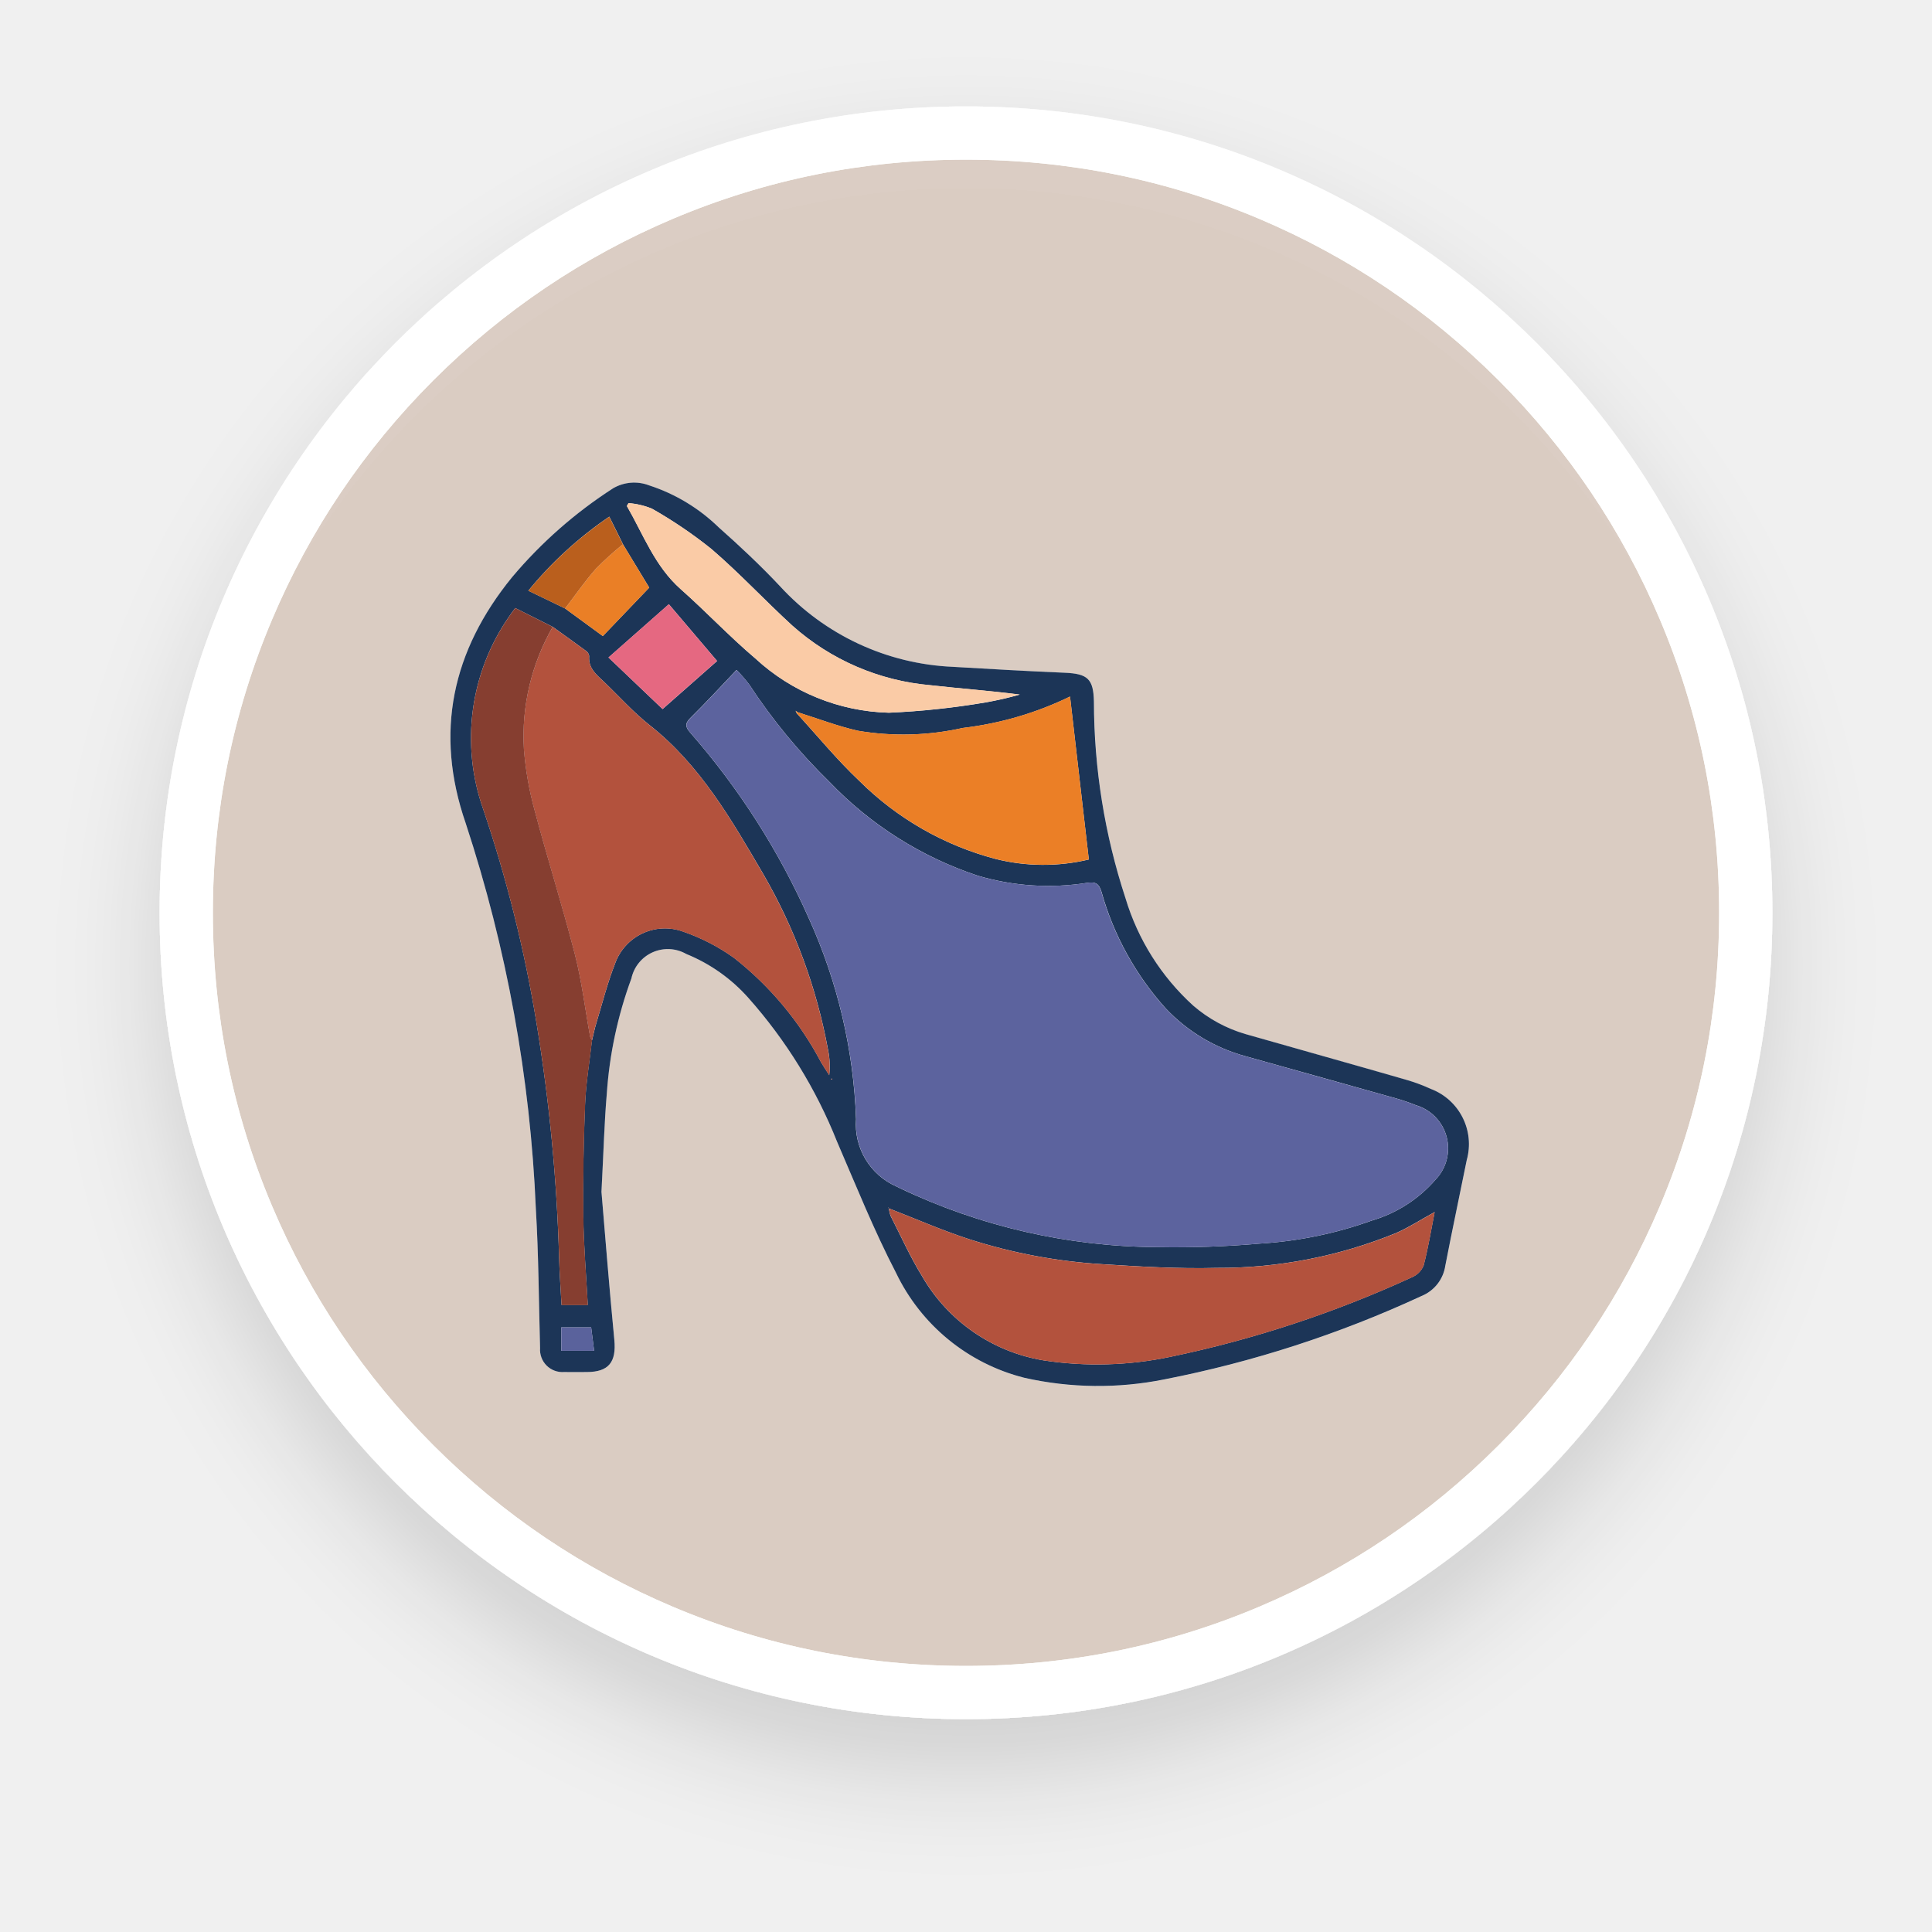
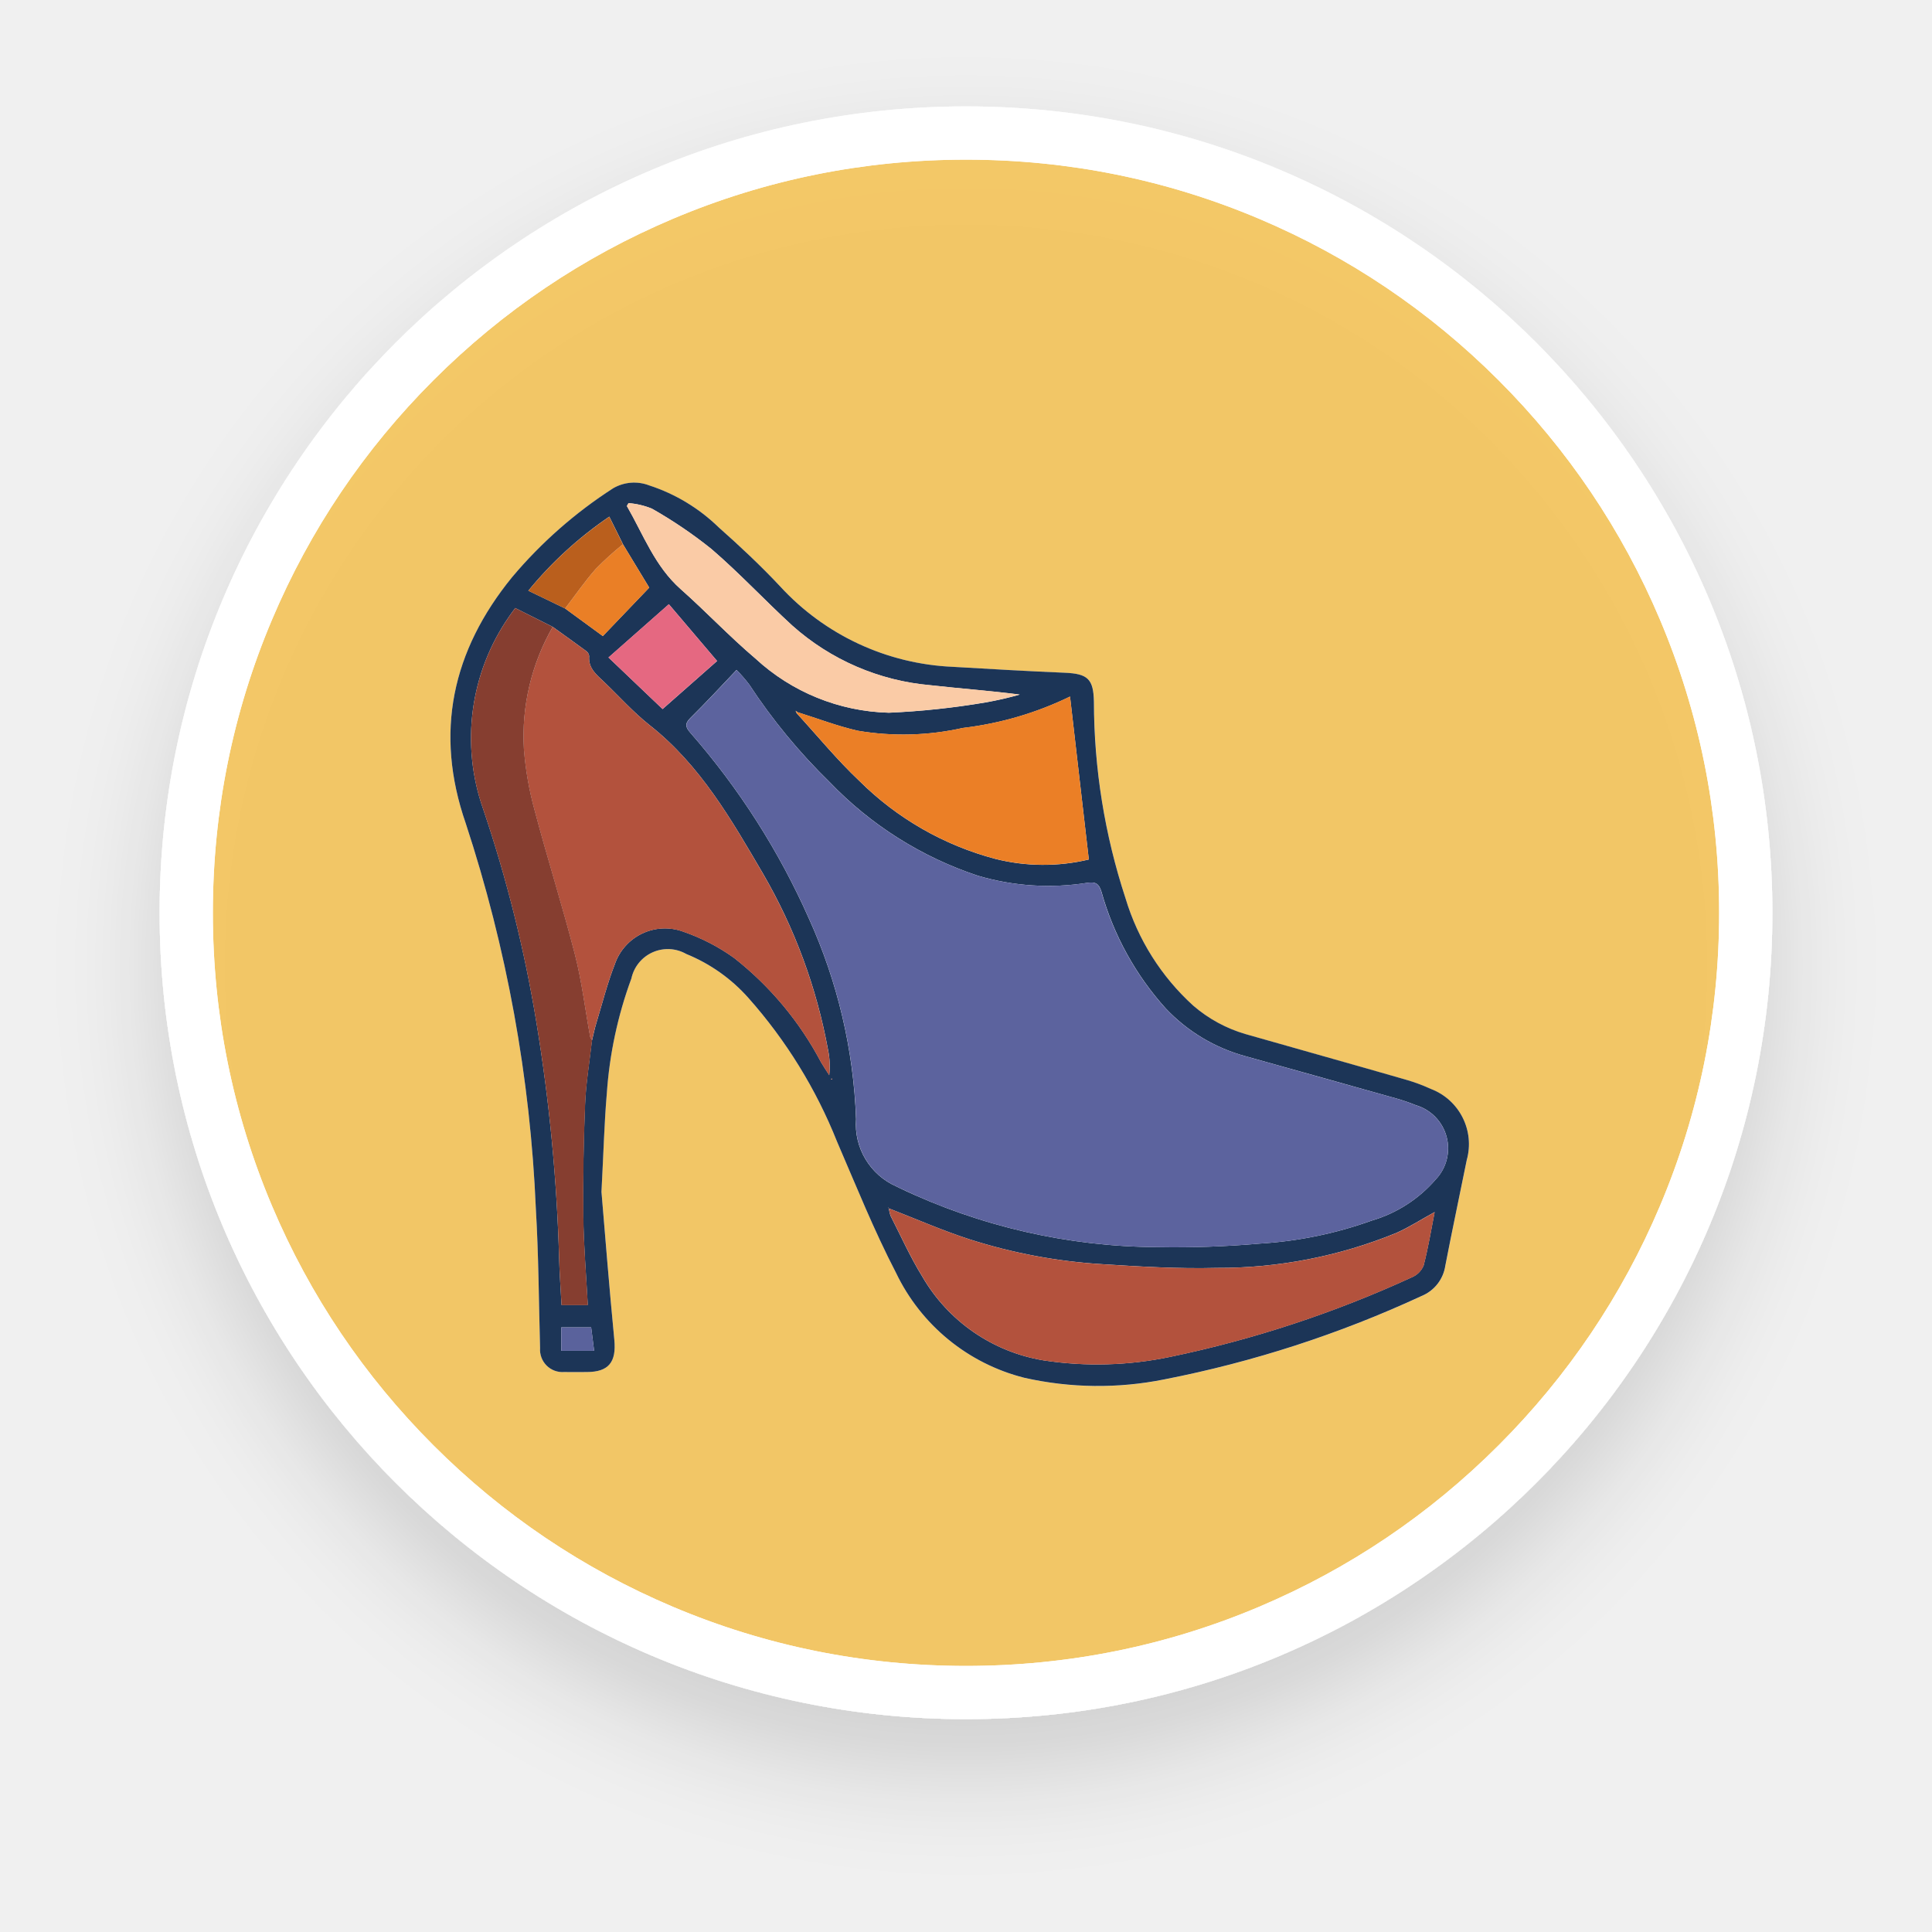
<svg xmlns="http://www.w3.org/2000/svg" width="108.914" height="108.914" viewBox="0 0 108.914 108.914">
  <defs>
-     <filter id="a" x="0" y="0" width="108.914" height="108.914" filterUnits="userSpaceOnUse">
+     <filter id="Trazado_874925" x="0" y="0" width="108.914" height="108.914" filterUnits="userSpaceOnUse">
      <feOffset dy="3" input="SourceAlpha" />
-       <feGaussianBlur stdDeviation="3" result="b" />
+       <feGaussianBlur stdDeviation="3" result="blur" />
      <feFlood flood-opacity="0.161" />
-       <feComposite operator="in" in2="b" />
+       <feComposite operator="in" in2="blur" />
      <feComposite in="SourceGraphic" />
    </filter>
-     <clipPath id="c">
-       <rect width="60" height="60" fill="none" />
+     <clipPath id="clip-path">
+       <rect id="Rectángulo_405411" data-name="Rectángulo 405411" width="60" height="60" fill="none" />
    </clipPath>
  </defs>
-   <g transform="translate(-799.5 -2534.157)">
-     <g transform="translate(0 587.946)">
-       <g transform="translate(808.5 1952.211)">
-         <g transform="matrix(1, 0, 0, 1, -9, -6)" filter="url(#a)">
-           <g transform="translate(9 6)" fill="#d8cabd" opacity="0.859">
-             <path d="M 45.457 89.414 C 39.522 89.414 33.766 88.252 28.347 85.96 C 23.113 83.746 18.412 80.577 14.375 76.539 C 10.337 72.502 7.168 67.801 4.954 62.567 C 2.662 57.149 1.5 51.392 1.5 45.457 C 1.5 39.522 2.662 33.766 4.954 28.347 C 7.168 23.113 10.337 18.412 14.375 14.375 C 18.412 10.337 23.113 7.168 28.347 4.954 C 33.766 2.662 39.522 1.5 45.457 1.5 C 51.392 1.5 57.148 2.662 62.566 4.954 C 67.8 7.168 72.502 10.337 76.539 14.375 C 80.576 18.412 83.746 23.113 85.96 28.347 C 88.252 33.766 89.414 39.522 89.414 45.457 C 89.414 51.392 88.252 57.149 85.96 62.567 C 83.746 67.801 80.576 72.502 76.539 76.539 C 72.502 80.577 67.8 83.746 62.566 85.96 C 57.148 88.252 51.392 89.414 45.457 89.414 Z" stroke="none" />
+   <g id="Grupo_1178155" data-name="Grupo 1178155" transform="translate(-799.5 -2534.157)">
+     <g id="Grupo_1111316" data-name="Grupo 1111316" transform="translate(0 587.946)">
+       <g id="Grupo_1109835" data-name="Grupo 1109835">
+         <g id="Grupo_1107913" data-name="Grupo 1107913" transform="translate(808.5 1952.211)">
+           <g transform="matrix(1, 0, 0, 1, -9, -6)" filter="url(#Trazado_874925)">
+             <g id="Trazado_874925-2" data-name="Trazado 874925" transform="translate(9 6)" fill="#f4c251" opacity="0.859">
+               <path d="M 45.457 89.414 C 39.522 89.414 33.766 88.252 28.347 85.96 C 23.113 83.746 18.412 80.577 14.375 76.539 C 10.337 72.502 7.168 67.801 4.954 62.567 C 2.662 57.149 1.5 51.392 1.5 45.457 C 1.5 39.522 2.662 33.766 4.954 28.347 C 7.168 23.113 10.337 18.412 14.375 14.375 C 18.412 10.337 23.113 7.168 28.347 4.954 C 33.766 2.662 39.522 1.5 45.457 1.5 C 51.392 1.5 57.148 2.662 62.566 4.954 C 67.8 7.168 72.502 10.337 76.539 14.375 C 80.576 18.412 83.746 23.113 85.96 28.347 C 88.252 33.766 89.414 39.522 89.414 45.457 C 89.414 51.392 88.252 57.149 85.96 62.567 C 83.746 67.801 80.576 72.502 76.539 76.539 C 72.502 80.577 67.8 83.746 62.566 85.96 C 57.148 88.252 51.392 89.414 45.457 89.414 Z" stroke="none" />
+               <path d="M 45.457 3 C 39.724 3 34.164 4.122 28.932 6.335 C 23.876 8.473 19.335 11.535 15.435 15.435 C 11.535 19.335 8.473 23.876 6.335 28.932 C 4.122 34.164 3 39.724 3 45.457 C 3 51.19 4.122 56.75 6.335 61.982 C 8.473 67.038 11.535 71.579 15.435 75.479 C 19.335 79.379 23.876 82.441 28.932 84.579 C 34.164 86.792 39.724 87.914 45.457 87.914 C 51.19 87.914 56.75 86.792 61.982 84.579 C 67.037 82.441 71.578 79.379 75.478 75.479 C 79.378 71.579 82.44 67.038 84.578 61.982 C 86.791 56.75 87.914 51.19 87.914 45.457 C 87.914 39.724 86.791 34.164 84.578 28.932 C 82.44 23.876 79.378 19.335 75.478 15.435 C 71.578 11.535 67.037 8.473 61.982 6.335 C 56.75 4.122 51.19 3 45.457 3 M 45.457 0 C 70.562 0 90.914 20.352 90.914 45.457 L 90.914 45.457 C 90.914 70.562 70.562 90.914 45.457 90.914 C 20.352 90.914 0 70.562 0 45.457 L 0 45.457 C 0 20.352 20.352 0 45.457 0 Z" stroke="none" fill="#fff" />
+             </g>
+           </g>
+           <g id="Trazado_874923" data-name="Trazado 874923" transform="translate(0 0)" fill="none">
+             <path d="M45.457,0A45.457,45.457,0,0,1,90.914,45.457h0A45.457,45.457,0,0,1,0,45.457H0A45.457,45.457,0,0,1,45.457,0Z" stroke="none" />
            <path d="M 45.457 3 C 39.724 3 34.164 4.122 28.932 6.335 C 23.876 8.473 19.335 11.535 15.435 15.435 C 11.535 19.335 8.473 23.876 6.335 28.932 C 4.122 34.164 3 39.724 3 45.457 C 3 51.19 4.122 56.75 6.335 61.982 C 8.473 67.038 11.535 71.579 15.435 75.479 C 19.335 79.379 23.876 82.441 28.932 84.579 C 34.164 86.792 39.724 87.914 45.457 87.914 C 51.19 87.914 56.75 86.792 61.982 84.579 C 67.037 82.441 71.578 79.379 75.478 75.479 C 79.378 71.579 82.44 67.038 84.578 61.982 C 86.791 56.75 87.914 51.19 87.914 45.457 C 87.914 39.724 86.791 34.164 84.578 28.932 C 82.44 23.876 79.378 19.335 75.478 15.435 C 71.578 11.535 67.037 8.473 61.982 6.335 C 56.75 4.122 51.19 3 45.457 3 M 45.457 0 C 70.562 0 90.914 20.352 90.914 45.457 L 90.914 45.457 C 90.914 70.562 70.562 90.914 45.457 90.914 C 20.352 90.914 0 70.562 0 45.457 L 0 45.457 C 0 20.352 20.352 0 45.457 0 Z" stroke="none" fill="#fff" />
          </g>
        </g>
-         <g transform="translate(0 0)" fill="none">
-           <path d="M45.457,0A45.457,45.457,0,0,1,90.914,45.457h0A45.457,45.457,0,0,1,0,45.457H0A45.457,45.457,0,0,1,45.457,0Z" stroke="none" />
-           <path d="M 45.457 3 C 39.724 3 34.164 4.122 28.932 6.335 C 23.876 8.473 19.335 11.535 15.435 15.435 C 11.535 19.335 8.473 23.876 6.335 28.932 C 4.122 34.164 3 39.724 3 45.457 C 3 51.19 4.122 56.75 6.335 61.982 C 8.473 67.038 11.535 71.579 15.435 75.479 C 19.335 79.379 23.876 82.441 28.932 84.579 C 34.164 86.792 39.724 87.914 45.457 87.914 C 51.19 87.914 56.75 86.792 61.982 84.579 C 67.037 82.441 71.578 79.379 75.478 75.479 C 79.378 71.579 82.44 67.038 84.578 61.982 C 86.791 56.75 87.914 51.19 87.914 45.457 C 87.914 39.724 86.791 34.164 84.578 28.932 C 82.44 23.876 79.378 19.335 75.478 15.435 C 71.578 11.535 67.037 8.473 61.982 6.335 C 56.75 4.122 51.19 3 45.457 3 M 45.457 0 C 70.562 0 90.914 20.352 90.914 45.457 L 90.914 45.457 C 90.914 70.562 70.562 90.914 45.457 90.914 C 20.352 90.914 0 70.562 0 45.457 L 0 45.457 C 0 20.352 20.352 0 45.457 0 Z" stroke="none" fill="#fff" />
-         </g>
      </g>
    </g>
-     <g transform="translate(823.635 2556.897)">
-       <g clip-path="url(#c)">
-         <path d="M60,60h0ZM9.771,44.432c.117-2.251.157-3.889.3-5.518a23.292,23.292,0,0,1,1.384-6.487,2.1,2.1,0,0,1,3.1-1.383,9.426,9.426,0,0,1,3.5,2.475,27.492,27.492,0,0,1,5,8.107c1.072,2.478,2.079,4.995,3.321,7.388a11.012,11.012,0,0,0,7.236,5.922,18.921,18.921,0,0,0,7.89.091,63.538,63.538,0,0,0,14.5-4.7,2.191,2.191,0,0,0,1.344-1.71c.383-1.987.8-3.966,1.206-5.949a3.327,3.327,0,0,0-2.015-4.011,10.128,10.128,0,0,0-1.42-.527c-3.008-.863-6.022-1.708-9.032-2.568a7.878,7.878,0,0,1-2.951-1.606,13.352,13.352,0,0,1-3.817-6.05A35.67,35.67,0,0,1,37.539,16.82c-.026-1.284-.349-1.578-1.648-1.632-2.1-.087-4.2-.211-6.3-.333a14.02,14.02,0,0,1-9.751-4.547c-1.093-1.162-2.262-2.26-3.457-3.319A10.108,10.108,0,0,0,12.46,4.627a2.349,2.349,0,0,0-2.031.163,25.433,25.433,0,0,0-5.685,5C1.35,13.942.347,18.558,2.118,23.669A80.526,80.526,0,0,1,6.075,45.424c.154,2.606.163,5.22.237,7.831a1.262,1.262,0,0,0,1.352,1.351c.428.01.857,0,1.286,0,1.238,0,1.668-.569,1.547-1.817-.288-2.985-.522-5.974-.726-8.359" fill="#fff" />
-         <path d="M9.771,44.432c.2,2.384.437,5.374.726,8.359.12,1.248-.309,1.813-1.547,1.816-.429,0-.858.009-1.287,0a1.264,1.264,0,0,1-1.352-1.352c-.073-2.61-.082-5.224-.237-7.83A80.486,80.486,0,0,0,2.118,23.669C.347,18.557,1.349,13.942,4.743,9.786a25.442,25.442,0,0,1,5.686-5,2.356,2.356,0,0,1,2.031-.163,10.094,10.094,0,0,1,3.918,2.363c1.195,1.059,2.365,2.156,3.457,3.319a14.028,14.028,0,0,0,9.751,4.547c2.1.122,4.2.246,6.3.333,1.3.054,1.622.348,1.648,1.632A35.675,35.675,0,0,0,39.315,27.9a13.355,13.355,0,0,0,3.816,6.05,7.882,7.882,0,0,0,2.952,1.606c3.009.86,6.023,1.7,9.032,2.568a10.124,10.124,0,0,1,1.42.526,3.329,3.329,0,0,1,2.015,4.012c-.4,1.983-.823,3.962-1.207,5.949A2.188,2.188,0,0,1,56,50.322a63.447,63.447,0,0,1-14.5,4.7,18.926,18.926,0,0,1-7.891-.091,11.006,11.006,0,0,1-7.235-5.922c-1.243-2.392-2.249-4.909-3.321-7.388a27.529,27.529,0,0,0-5-8.106,9.43,9.43,0,0,0-3.5-2.475,2.1,2.1,0,0,0-3.095,1.383,23.323,23.323,0,0,0-1.385,6.486c-.141,1.63-.181,3.268-.3,5.519m1.212-36.49-.771-1.554A21.417,21.417,0,0,0,5.649,10.56l2.071,1,2.129,1.557,2.615-2.731L10.983,7.942m9.846,9.466-.113-.08.063.142c1.17,1.275,2.27,2.623,3.525,3.808a17.056,17.056,0,0,0,7.668,4.4,11.05,11.05,0,0,0,5.274.036c-.359-3.107-.709-6.146-1.06-9.185a18.863,18.863,0,0,1-6.047,1.77,15.347,15.347,0,0,1-5.92.156c-1.149-.262-2.261-.69-3.39-1.043M25.968,45.38a.242.242,0,0,0-.021-.039c-.005-.005-.019,0-.029,0l.057.034a1.837,1.837,0,0,0,.1.439c.583,1.144,1.11,2.323,1.783,3.412A9.725,9.725,0,0,0,34.7,53.95a20.06,20.06,0,0,0,7.14-.2,63.7,63.7,0,0,0,13.607-4.481,1.238,1.238,0,0,0,.67-.664c.26-.991.423-2.007.623-3.016-.736.4-1.421.849-2.159,1.175a26.425,26.425,0,0,1-10.134,1.972c-2.136.055-4.282-.071-6.418-.208a30.639,30.639,0,0,1-7.495-1.4c-1.549-.5-3.047-1.161-4.567-1.75M9.242,35.9c.078-.318.142-.64.237-.953.338-1.114.623-2.251,1.047-3.332a2.987,2.987,0,0,1,3.846-1.839,11.134,11.134,0,0,1,2.88,1.487,18.36,18.36,0,0,1,4.9,5.88c.145.247.307.484.461.726a4.574,4.574,0,0,0-.07-1.439,30.775,30.775,0,0,0-3.66-9.914C17.1,23.472,15.351,20.4,12.5,18.149c-.928-.732-1.726-1.63-2.585-2.451-.421-.4-.9-.768-.836-1.456a.411.411,0,0,0-.173-.285c-.623-.46-1.254-.908-1.883-1.36l-2.113-1.06c-.163.225-.259.346-.343.475A12.015,12.015,0,0,0,3.109,22.888a75.606,75.606,0,0,1,3,12.035A98.912,98.912,0,0,1,7.385,48.2c.023.87.089,1.739.136,2.628H9c-.09-1.691-.233-3.338-.252-4.986q-.035-3.177.1-6.354c.05-1.2.254-2.393.389-3.589m8.147-20.871c-.9.948-1.734,1.852-2.606,2.712-.323.319-.263.521-.005.818a41.254,41.254,0,0,1,6.7,10.5,29.919,29.919,0,0,1,2.65,11.288A3.824,3.824,0,0,0,26.4,44.146c.054.023.105.052.157.078a34.174,34.174,0,0,0,14.554,3.342,54.91,54.91,0,0,0,5.774-.2,22.678,22.678,0,0,0,6.32-1.3A7.572,7.572,0,0,0,56.8,43.753a2.542,2.542,0,0,0-1.122-4.192,11.049,11.049,0,0,0-1.1-.378c-2.826-.8-5.655-1.581-8.482-2.376a9.677,9.677,0,0,1-4.509-2.694,16.49,16.49,0,0,1-3.631-6.593c-.142-.455-.338-.559-.789-.493a14.031,14.031,0,0,1-6.175-.4,20.526,20.526,0,0,1-8.364-5.285A32.889,32.889,0,0,1,18.1,15.847a8.189,8.189,0,0,0-.71-.816M11.3,5.624l-.093.163c.931,1.615,1.574,3.4,3.039,4.692,1.429,1.265,2.742,2.664,4.2,3.9a11.527,11.527,0,0,0,7.531,3.061,44.006,44.006,0,0,0,5.444-.579,19.422,19.422,0,0,0,1.933-.443c-1.7-.22-3.369-.339-5.029-.527a13.433,13.433,0,0,1-7.8-3.369c-1.537-1.409-2.961-2.943-4.539-4.3a25.156,25.156,0,0,0-3.365-2.284A4.33,4.33,0,0,0,11.3,5.624m-1.133,8.7,3.051,2.909,3.073-2.71-2.719-3.2-3.4,3M7.507,53.409H9.358c-.06-.47-.114-.9-.168-1.322H7.507ZM22.736,38.066l-.015.048.056.008a.2.2,0,0,0-.009-.05c0-.006-.021,0-.032-.006" fill="#1c3557" />
-         <path d="M17.389,15.031a8.189,8.189,0,0,1,.71.816,32.889,32.889,0,0,0,4.521,5.495,20.541,20.541,0,0,0,8.363,5.286,14.055,14.055,0,0,0,6.177.4c.451-.066.646.038.788.494a16.491,16.491,0,0,0,3.631,6.592,9.682,9.682,0,0,0,4.509,2.694c2.827.8,5.656,1.58,8.482,2.376a11.056,11.056,0,0,1,1.1.379A2.542,2.542,0,0,1,56.8,43.754a7.577,7.577,0,0,1-3.588,2.307,22.68,22.68,0,0,1-6.32,1.305,54.631,54.631,0,0,1-5.774.2,34.188,34.188,0,0,1-14.554-3.341c-.052-.027-.1-.056-.157-.079a3.823,3.823,0,0,1-2.278-3.795,29.919,29.919,0,0,0-2.65-11.288,41.3,41.3,0,0,0-6.7-10.5c-.259-.3-.318-.5.005-.817.872-.861,1.7-1.765,2.606-2.713" fill="#5c639e" />
-         <path d="M7.024,12.6c.629.452,1.26.9,1.883,1.361a.411.411,0,0,1,.173.284c-.062.688.415,1.054.836,1.457.859.821,1.657,1.718,2.585,2.451,2.85,2.248,4.6,5.322,6.379,8.368a30.775,30.775,0,0,1,3.66,9.914,4.58,4.58,0,0,1,.07,1.44c-.154-.242-.316-.48-.461-.727a18.371,18.371,0,0,0-4.9-5.88,11.131,11.131,0,0,0-2.88-1.486,2.985,2.985,0,0,0-3.846,1.838c-.424,1.081-.708,2.218-1.047,3.332-.1.313-.159.635-.237.953a.72.72,0,0,1-.109-.2c-.281-1.543-.466-3.109-.854-4.624-.7-2.722-1.551-5.405-2.27-8.122a18.357,18.357,0,0,1-.61-3.481A12.365,12.365,0,0,1,7.024,12.6" fill="#b3523d" />
-         <path d="M25.968,45.381c1.521.589,3.019,1.248,4.567,1.75a30.638,30.638,0,0,0,7.5,1.4c2.135.137,4.281.263,6.417.207a26.424,26.424,0,0,0,10.134-1.971c.738-.326,1.423-.771,2.159-1.176-.2,1.01-.363,2.026-.623,3.017a1.236,1.236,0,0,1-.669.664,63.762,63.762,0,0,1-13.608,4.481,20.06,20.06,0,0,1-7.14.2,9.725,9.725,0,0,1-6.842-4.727c-.672-1.089-1.2-2.269-1.783-3.412a1.834,1.834,0,0,1-.1-.44l-.008.009" fill="#b3523d" />
-         <path d="M7.024,12.6A12.365,12.365,0,0,0,5.4,19.479a18.357,18.357,0,0,0,.61,3.481c.719,2.717,1.572,5.4,2.27,8.122.388,1.515.573,3.081.854,4.624a.72.72,0,0,0,.109.2c-.135,1.2-.339,2.39-.389,3.589q-.132,3.174-.1,6.355c.018,1.647.161,3.294.251,4.986H7.521c-.047-.89-.113-1.759-.136-2.628A98.911,98.911,0,0,0,6.107,34.923a75.633,75.633,0,0,0-3-12.035A12.016,12.016,0,0,1,4.568,12.012c.084-.129.18-.25.343-.475L7.024,12.6" fill="#863e30" />
-         <path d="M20.83,17.408c1.129.353,2.24.781,3.39,1.043a15.347,15.347,0,0,0,5.92-.156,18.878,18.878,0,0,0,6.047-1.77c.351,3.04.7,6.078,1.059,9.185a11.062,11.062,0,0,1-5.274-.035,17.063,17.063,0,0,1-7.668-4.4c-1.254-1.185-2.354-2.533-3.524-3.808.016-.021.033-.041.05-.062" fill="#eb7f26" />
-         <path d="M11.3,5.624a4.316,4.316,0,0,1,1.314.309,25.326,25.326,0,0,1,3.366,2.284c1.578,1.359,3,2.893,4.538,4.3a13.43,13.43,0,0,0,7.8,3.369c1.66.188,3.328.308,5.029.527a19.486,19.486,0,0,1-1.933.443,44.2,44.2,0,0,1-5.444.58,11.521,11.521,0,0,1-7.531-3.062c-1.455-1.233-2.768-2.632-4.2-3.9-1.464-1.3-2.108-3.077-3.039-4.691l.094-.164" fill="#facba6" />
-         <path d="M10.168,14.322l3.4-3,2.719,3.2-3.073,2.709-3.051-2.909" fill="#e56881" />
-         <path d="M10.983,7.942c.484.8.967,1.6,1.481,2.448L9.85,13.121,7.721,11.564c.574-.749,1.112-1.53,1.734-2.237a17.378,17.378,0,0,1,1.528-1.385" fill="#ea7f26" />
-         <path d="M10.983,7.942A17.378,17.378,0,0,0,9.455,9.327c-.622.707-1.16,1.488-1.734,2.237l-2.072-1a21.441,21.441,0,0,1,4.563-4.172l.771,1.554" fill="#ba5f1d" />
-         <path d="M7.508,53.409V52.087H9.191c.054.424.108.852.168,1.322Z" fill="#5a629c" />
-         <path d="M20.78,17.47l-.063-.142.113.08c-.017.02-.034.041-.05.062" fill="#eb7f26" />
-         <path d="M22.736,38.066c.011,0,.03,0,.032.006a.2.2,0,0,1,.009.05l-.056-.008.015-.048" fill="#b3523d" />
-         <path d="M25.976,45.372l-.057-.033c.01,0,.024,0,.029,0a.143.143,0,0,1,.02.039l.008-.009" fill="#b3523d" />
+     <g id="Grupo_1177716" data-name="Grupo 1177716" transform="translate(823.635 2556.897)">
+       <g id="Grupo_1177715" data-name="Grupo 1177715" clip-path="url(#clip-path)">
+         <path id="Trazado_1033746" data-name="Trazado 1033746" d="M60,60h0ZM9.771,44.432c.117-2.251.157-3.889.3-5.518a23.292,23.292,0,0,1,1.384-6.487,2.1,2.1,0,0,1,3.1-1.383,9.426,9.426,0,0,1,3.5,2.475,27.492,27.492,0,0,1,5,8.107c1.072,2.478,2.079,4.995,3.321,7.388a11.012,11.012,0,0,0,7.236,5.922,18.921,18.921,0,0,0,7.89.091,63.538,63.538,0,0,0,14.5-4.7,2.191,2.191,0,0,0,1.344-1.71c.383-1.987.8-3.966,1.206-5.949a3.327,3.327,0,0,0-2.015-4.011,10.128,10.128,0,0,0-1.42-.527c-3.008-.863-6.022-1.708-9.032-2.568a7.878,7.878,0,0,1-2.951-1.606,13.352,13.352,0,0,1-3.817-6.05A35.67,35.67,0,0,1,37.539,16.82c-.026-1.284-.349-1.578-1.648-1.632-2.1-.087-4.2-.211-6.3-.333a14.02,14.02,0,0,1-9.751-4.547c-1.093-1.162-2.262-2.26-3.457-3.319A10.108,10.108,0,0,0,12.46,4.627a2.349,2.349,0,0,0-2.031.163,25.433,25.433,0,0,0-5.685,5C1.35,13.942.347,18.558,2.118,23.669A80.526,80.526,0,0,1,6.075,45.424c.154,2.606.163,5.22.237,7.831a1.262,1.262,0,0,0,1.352,1.351c.428.01.857,0,1.286,0,1.238,0,1.668-.569,1.547-1.817-.288-2.985-.522-5.974-.726-8.359" fill="#fff" />
+         <path id="Trazado_1033747" data-name="Trazado 1033747" d="M9.771,44.432c.2,2.384.437,5.374.726,8.359.12,1.248-.309,1.813-1.547,1.816-.429,0-.858.009-1.287,0a1.264,1.264,0,0,1-1.352-1.352c-.073-2.61-.082-5.224-.237-7.83A80.486,80.486,0,0,0,2.118,23.669C.347,18.557,1.349,13.942,4.743,9.786a25.442,25.442,0,0,1,5.686-5,2.356,2.356,0,0,1,2.031-.163,10.094,10.094,0,0,1,3.918,2.363c1.195,1.059,2.365,2.156,3.457,3.319a14.028,14.028,0,0,0,9.751,4.547c2.1.122,4.2.246,6.3.333,1.3.054,1.622.348,1.648,1.632A35.675,35.675,0,0,0,39.315,27.9a13.355,13.355,0,0,0,3.816,6.05,7.882,7.882,0,0,0,2.952,1.606c3.009.86,6.023,1.7,9.032,2.568a10.124,10.124,0,0,1,1.42.526,3.329,3.329,0,0,1,2.015,4.012c-.4,1.983-.823,3.962-1.207,5.949A2.188,2.188,0,0,1,56,50.322a63.447,63.447,0,0,1-14.5,4.7,18.926,18.926,0,0,1-7.891-.091,11.006,11.006,0,0,1-7.235-5.922c-1.243-2.392-2.249-4.909-3.321-7.388a27.529,27.529,0,0,0-5-8.106,9.43,9.43,0,0,0-3.5-2.475,2.1,2.1,0,0,0-3.095,1.383,23.323,23.323,0,0,0-1.385,6.486c-.141,1.63-.181,3.268-.3,5.519m1.212-36.49-.771-1.554A21.417,21.417,0,0,0,5.649,10.56l2.071,1,2.129,1.557,2.615-2.731L10.983,7.942m9.846,9.466-.113-.08.063.142c1.17,1.275,2.27,2.623,3.525,3.808a17.056,17.056,0,0,0,7.668,4.4,11.05,11.05,0,0,0,5.274.036c-.359-3.107-.709-6.146-1.06-9.185a18.863,18.863,0,0,1-6.047,1.77,15.347,15.347,0,0,1-5.92.156c-1.149-.262-2.261-.69-3.39-1.043M25.968,45.38a.242.242,0,0,0-.021-.039c-.005-.005-.019,0-.029,0l.057.034a1.837,1.837,0,0,0,.1.439c.583,1.144,1.11,2.323,1.783,3.412A9.725,9.725,0,0,0,34.7,53.95a20.06,20.06,0,0,0,7.14-.2,63.7,63.7,0,0,0,13.607-4.481,1.238,1.238,0,0,0,.67-.664c.26-.991.423-2.007.623-3.016-.736.4-1.421.849-2.159,1.175a26.425,26.425,0,0,1-10.134,1.972c-2.136.055-4.282-.071-6.418-.208a30.639,30.639,0,0,1-7.495-1.4c-1.549-.5-3.047-1.161-4.567-1.75M9.242,35.9c.078-.318.142-.64.237-.953.338-1.114.623-2.251,1.047-3.332a2.987,2.987,0,0,1,3.846-1.839,11.134,11.134,0,0,1,2.88,1.487,18.36,18.36,0,0,1,4.9,5.88c.145.247.307.484.461.726a4.574,4.574,0,0,0-.07-1.439,30.775,30.775,0,0,0-3.66-9.914C17.1,23.472,15.351,20.4,12.5,18.149c-.928-.732-1.726-1.63-2.585-2.451-.421-.4-.9-.768-.836-1.456a.411.411,0,0,0-.173-.285c-.623-.46-1.254-.908-1.883-1.36l-2.113-1.06c-.163.225-.259.346-.343.475A12.015,12.015,0,0,0,3.109,22.888a75.606,75.606,0,0,1,3,12.035A98.912,98.912,0,0,1,7.385,48.2c.023.87.089,1.739.136,2.628H9c-.09-1.691-.233-3.338-.252-4.986q-.035-3.177.1-6.354c.05-1.2.254-2.393.389-3.589m8.147-20.871c-.9.948-1.734,1.852-2.606,2.712-.323.319-.263.521-.005.818a41.254,41.254,0,0,1,6.7,10.5,29.919,29.919,0,0,1,2.65,11.288A3.824,3.824,0,0,0,26.4,44.146c.054.023.105.052.157.078a34.174,34.174,0,0,0,14.554,3.342,54.91,54.91,0,0,0,5.774-.2,22.678,22.678,0,0,0,6.32-1.3A7.572,7.572,0,0,0,56.8,43.753a2.542,2.542,0,0,0-1.122-4.192,11.049,11.049,0,0,0-1.1-.378c-2.826-.8-5.655-1.581-8.482-2.376a9.677,9.677,0,0,1-4.509-2.694,16.49,16.49,0,0,1-3.631-6.593c-.142-.455-.338-.559-.789-.493a14.031,14.031,0,0,1-6.175-.4,20.526,20.526,0,0,1-8.364-5.285A32.889,32.889,0,0,1,18.1,15.847a8.189,8.189,0,0,0-.71-.816M11.3,5.624l-.093.163c.931,1.615,1.574,3.4,3.039,4.692,1.429,1.265,2.742,2.664,4.2,3.9a11.527,11.527,0,0,0,7.531,3.061,44.006,44.006,0,0,0,5.444-.579,19.422,19.422,0,0,0,1.933-.443c-1.7-.22-3.369-.339-5.029-.527a13.433,13.433,0,0,1-7.8-3.369c-1.537-1.409-2.961-2.943-4.539-4.3a25.156,25.156,0,0,0-3.365-2.284A4.33,4.33,0,0,0,11.3,5.624m-1.133,8.7,3.051,2.909,3.073-2.71-2.719-3.2-3.4,3M7.507,53.409H9.358c-.06-.47-.114-.9-.168-1.322H7.507ZM22.736,38.066l-.015.048.056.008a.2.2,0,0,0-.009-.05c0-.006-.021,0-.032-.006" fill="#1c3557" />
+         <path id="Trazado_1033748" data-name="Trazado 1033748" d="M17.389,15.031a8.189,8.189,0,0,1,.71.816,32.889,32.889,0,0,0,4.521,5.495,20.541,20.541,0,0,0,8.363,5.286,14.055,14.055,0,0,0,6.177.4c.451-.066.646.038.788.494a16.491,16.491,0,0,0,3.631,6.592,9.682,9.682,0,0,0,4.509,2.694c2.827.8,5.656,1.58,8.482,2.376a11.056,11.056,0,0,1,1.1.379A2.542,2.542,0,0,1,56.8,43.754a7.577,7.577,0,0,1-3.588,2.307,22.68,22.68,0,0,1-6.32,1.305,54.631,54.631,0,0,1-5.774.2,34.188,34.188,0,0,1-14.554-3.341c-.052-.027-.1-.056-.157-.079a3.823,3.823,0,0,1-2.278-3.795,29.919,29.919,0,0,0-2.65-11.288,41.3,41.3,0,0,0-6.7-10.5c-.259-.3-.318-.5.005-.817.872-.861,1.7-1.765,2.606-2.713" fill="#5c639e" />
+         <path id="Trazado_1033749" data-name="Trazado 1033749" d="M7.024,12.6c.629.452,1.26.9,1.883,1.361a.411.411,0,0,1,.173.284c-.062.688.415,1.054.836,1.457.859.821,1.657,1.718,2.585,2.451,2.85,2.248,4.6,5.322,6.379,8.368a30.775,30.775,0,0,1,3.66,9.914,4.58,4.58,0,0,1,.07,1.44c-.154-.242-.316-.48-.461-.727a18.371,18.371,0,0,0-4.9-5.88,11.131,11.131,0,0,0-2.88-1.486,2.985,2.985,0,0,0-3.846,1.838c-.424,1.081-.708,2.218-1.047,3.332-.1.313-.159.635-.237.953a.72.72,0,0,1-.109-.2c-.281-1.543-.466-3.109-.854-4.624-.7-2.722-1.551-5.405-2.27-8.122a18.357,18.357,0,0,1-.61-3.481A12.365,12.365,0,0,1,7.024,12.6" fill="#b3523d" />
+         <path id="Trazado_1033750" data-name="Trazado 1033750" d="M25.968,45.381c1.521.589,3.019,1.248,4.567,1.75a30.638,30.638,0,0,0,7.5,1.4c2.135.137,4.281.263,6.417.207a26.424,26.424,0,0,0,10.134-1.971c.738-.326,1.423-.771,2.159-1.176-.2,1.01-.363,2.026-.623,3.017a1.236,1.236,0,0,1-.669.664,63.762,63.762,0,0,1-13.608,4.481,20.06,20.06,0,0,1-7.14.2,9.725,9.725,0,0,1-6.842-4.727c-.672-1.089-1.2-2.269-1.783-3.412a1.834,1.834,0,0,1-.1-.44l-.008.009" fill="#b3523d" />
+         <path id="Trazado_1033751" data-name="Trazado 1033751" d="M7.024,12.6A12.365,12.365,0,0,0,5.4,19.479a18.357,18.357,0,0,0,.61,3.481c.719,2.717,1.572,5.4,2.27,8.122.388,1.515.573,3.081.854,4.624a.72.72,0,0,0,.109.2c-.135,1.2-.339,2.39-.389,3.589q-.132,3.174-.1,6.355c.018,1.647.161,3.294.251,4.986H7.521c-.047-.89-.113-1.759-.136-2.628A98.911,98.911,0,0,0,6.107,34.923a75.633,75.633,0,0,0-3-12.035A12.016,12.016,0,0,1,4.568,12.012c.084-.129.18-.25.343-.475L7.024,12.6" fill="#863e30" />
+         <path id="Trazado_1033752" data-name="Trazado 1033752" d="M20.83,17.408c1.129.353,2.24.781,3.39,1.043a15.347,15.347,0,0,0,5.92-.156,18.878,18.878,0,0,0,6.047-1.77c.351,3.04.7,6.078,1.059,9.185a11.062,11.062,0,0,1-5.274-.035,17.063,17.063,0,0,1-7.668-4.4c-1.254-1.185-2.354-2.533-3.524-3.808.016-.021.033-.041.05-.062" fill="#eb7f26" />
+         <path id="Trazado_1033753" data-name="Trazado 1033753" d="M11.3,5.624a4.316,4.316,0,0,1,1.314.309,25.326,25.326,0,0,1,3.366,2.284c1.578,1.359,3,2.893,4.538,4.3a13.43,13.43,0,0,0,7.8,3.369c1.66.188,3.328.308,5.029.527a19.486,19.486,0,0,1-1.933.443,44.2,44.2,0,0,1-5.444.58,11.521,11.521,0,0,1-7.531-3.062c-1.455-1.233-2.768-2.632-4.2-3.9-1.464-1.3-2.108-3.077-3.039-4.691l.094-.164" fill="#facba6" />
+         <path id="Trazado_1033754" data-name="Trazado 1033754" d="M10.168,14.322l3.4-3,2.719,3.2-3.073,2.709-3.051-2.909" fill="#e56881" />
+         <path id="Trazado_1033755" data-name="Trazado 1033755" d="M10.983,7.942c.484.8.967,1.6,1.481,2.448L9.85,13.121,7.721,11.564c.574-.749,1.112-1.53,1.734-2.237a17.378,17.378,0,0,1,1.528-1.385" fill="#ea7f26" />
+         <path id="Trazado_1033756" data-name="Trazado 1033756" d="M10.983,7.942A17.378,17.378,0,0,0,9.455,9.327c-.622.707-1.16,1.488-1.734,2.237l-2.072-1a21.441,21.441,0,0,1,4.563-4.172l.771,1.554" fill="#ba5f1d" />
+         <path id="Trazado_1033757" data-name="Trazado 1033757" d="M7.508,53.409V52.087H9.191c.054.424.108.852.168,1.322Z" fill="#5a629c" />
+         <path id="Trazado_1033758" data-name="Trazado 1033758" d="M20.78,17.47l-.063-.142.113.08c-.017.02-.034.041-.05.062" fill="#eb7f26" />
+         <path id="Trazado_1033759" data-name="Trazado 1033759" d="M22.736,38.066c.011,0,.03,0,.032.006a.2.2,0,0,1,.009.05l-.056-.008.015-.048" fill="#b3523d" />
+         <path id="Trazado_1033760" data-name="Trazado 1033760" d="M25.976,45.372l-.057-.033c.01,0,.024,0,.029,0a.143.143,0,0,1,.02.039l.008-.009" fill="#b3523d" />
      </g>
    </g>
  </g>
</svg>
